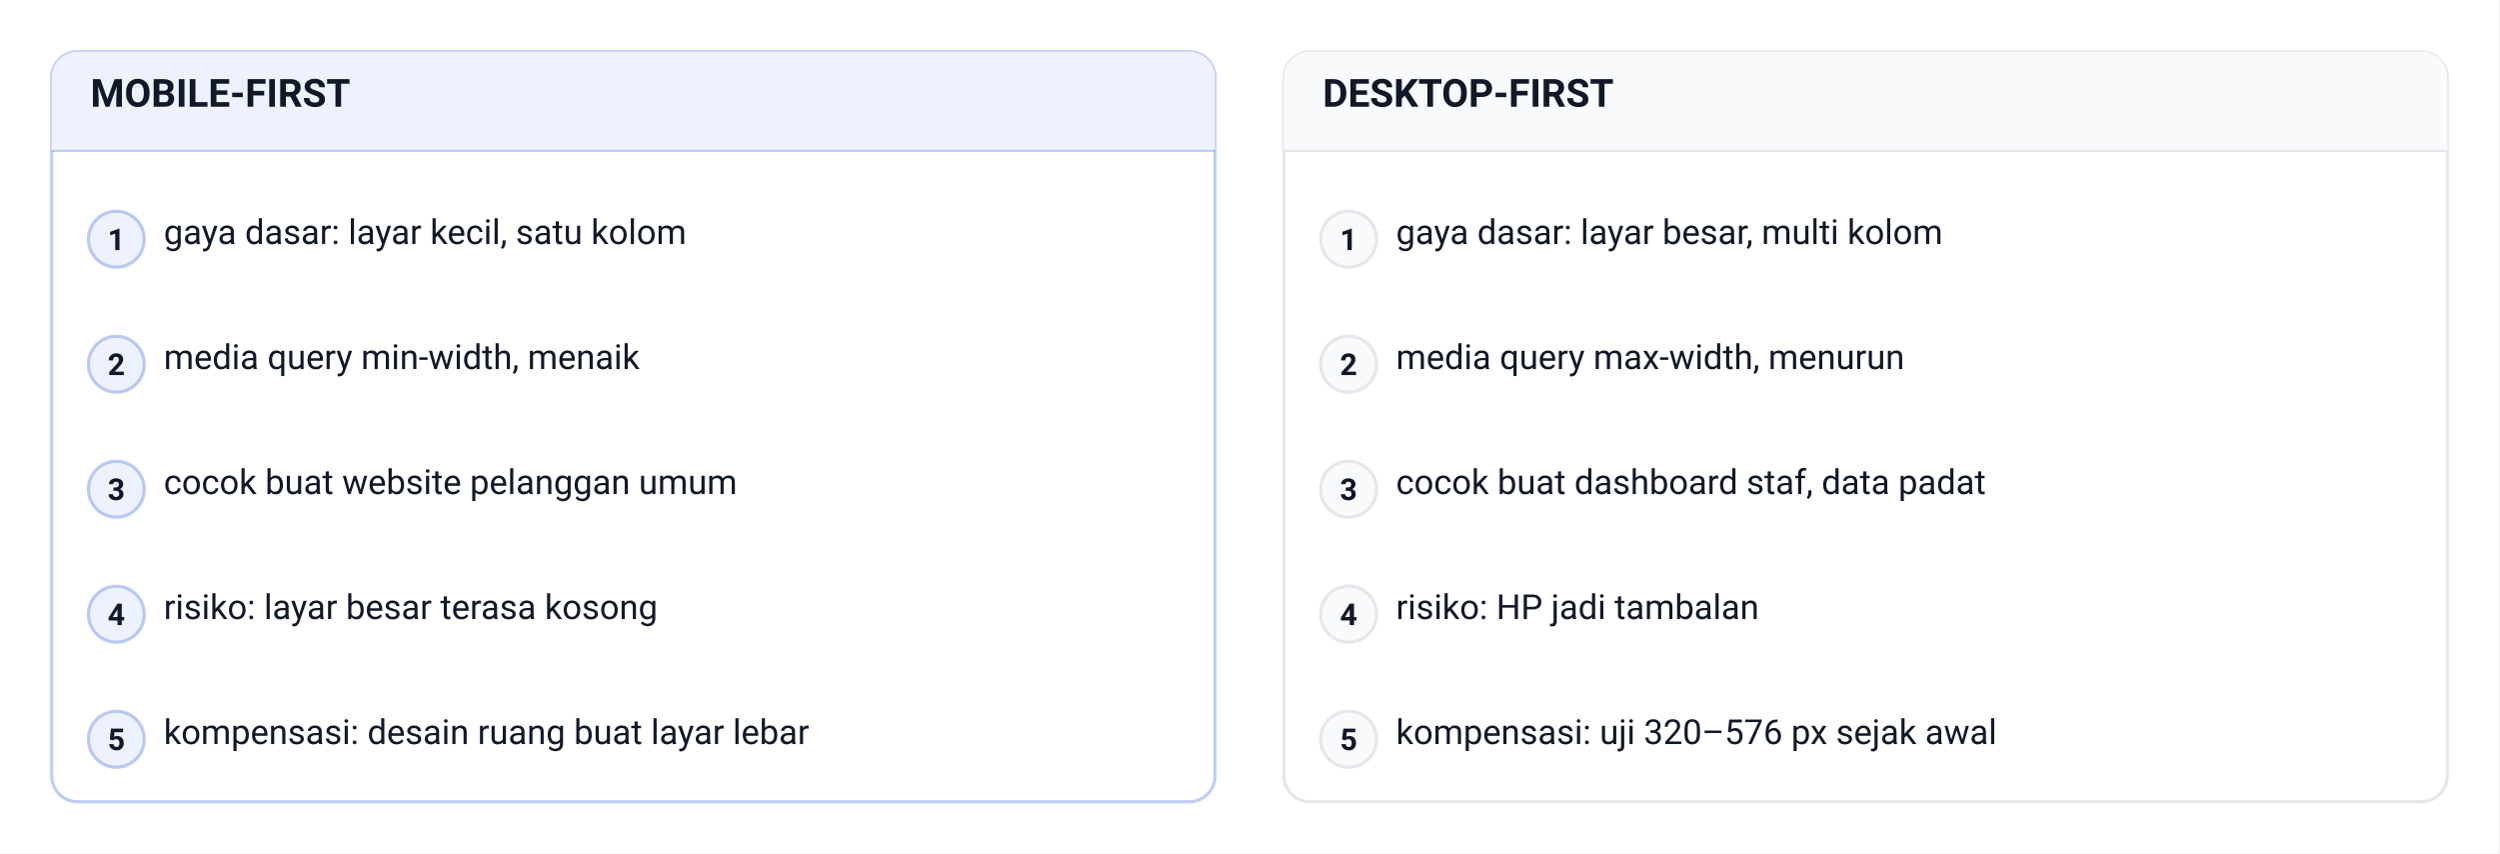
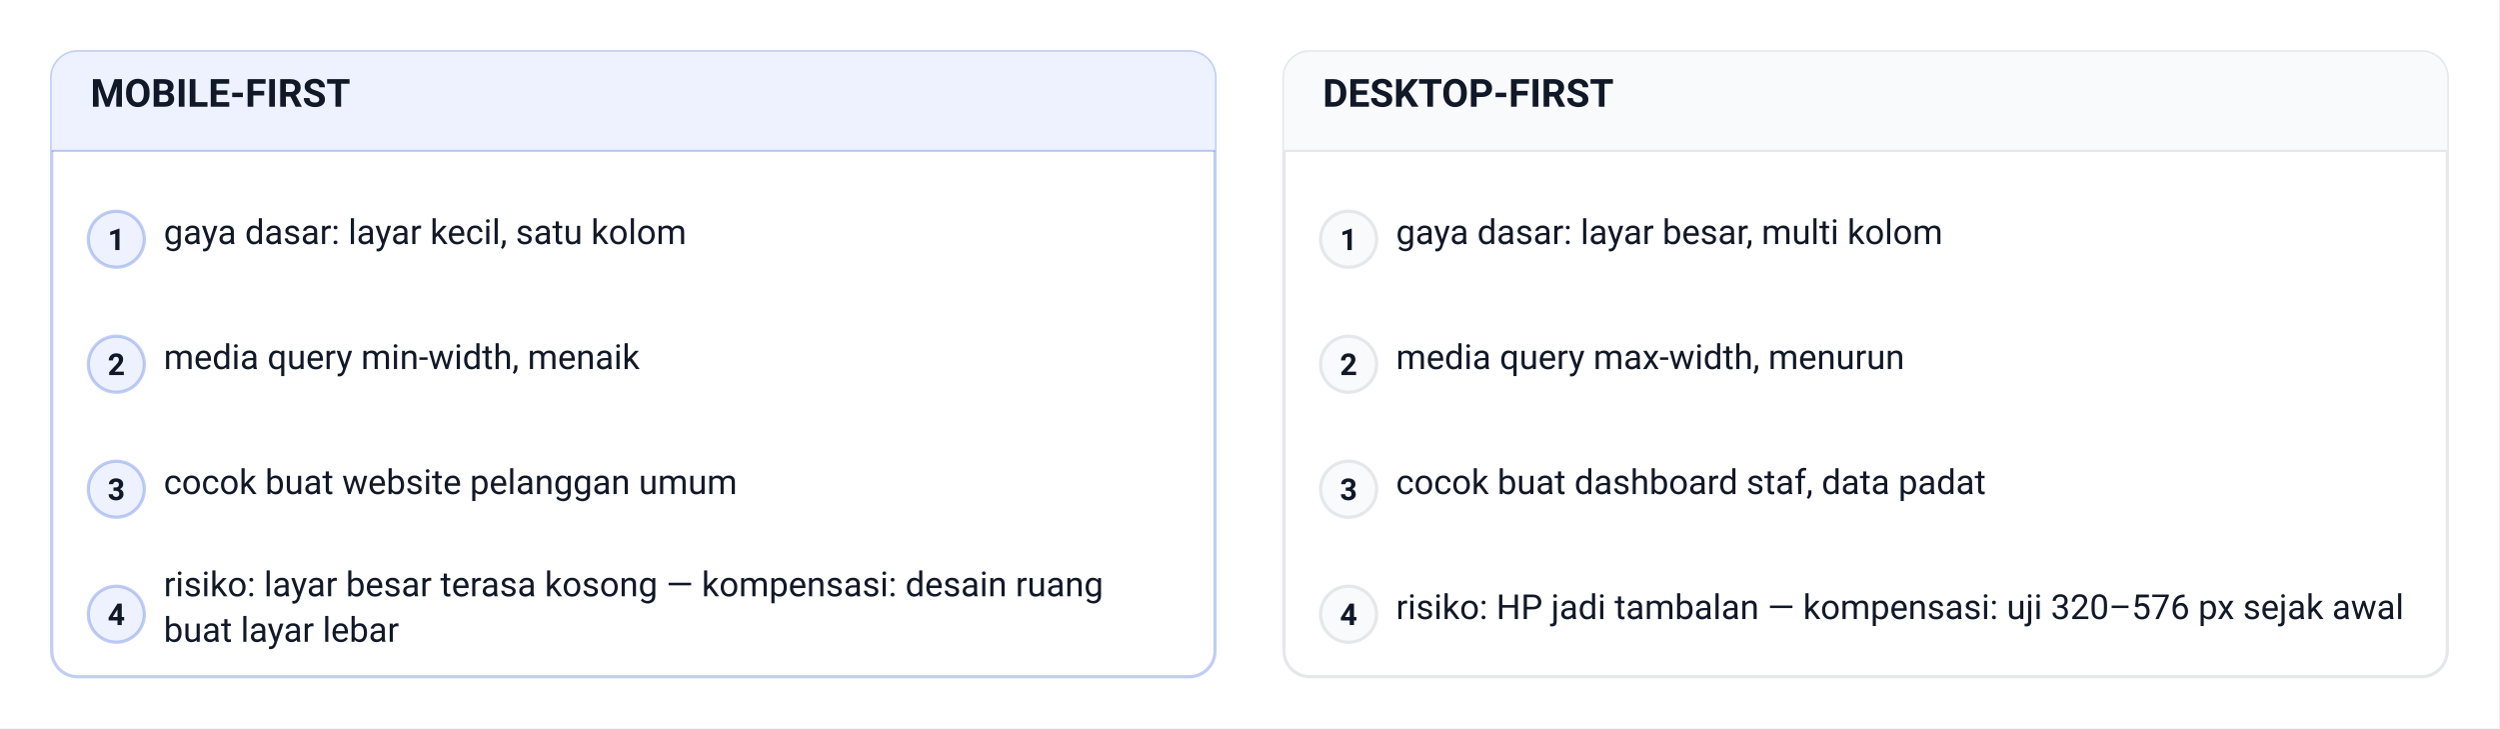
- <svg xmlns="http://www.w3.org/2000/svg" viewBox="0 0 1160 396" width="1160" height="396" role="img" aria-label="Mobile-first menulis gaya dasar untuk layar kecil dengan min-width yang menaik, cocok buat website pelanggan umum, dan kompensasinya merancang ruang buat layar lebar; desktop-first menulis gaya dasar layar besar dengan max-width yang menurun, dan kompensasinya menguji layar kecil sejak awal.">
+ <svg xmlns="http://www.w3.org/2000/svg" viewBox="0 0 1160 338" width="1160" height="338" role="img" aria-label="Mobile-first: gaya dasar layar kecil, satu kolom; media query min-width, menaik; cocok buat website pelanggan umum; risiko: layar besar terasa kosong — kompensasi: desain ruang buat layar lebar. Desktop-first: gaya dasar layar besar, multi kolom; media query max-width, menurun; cocok buat dashboard staf, data padat; risiko: HP jadi tambalan — kompensasi: uji 320–576 px sejak awal.">
  <defs>
    <marker id="a-neutral" viewBox="0 0 10 10" refX="9" refY="5" markerWidth="6" markerHeight="6" orient="auto-start-reverse">
      <path d="M0 0 L10 5 L0 10 z" fill="#111827" />
    </marker>
    <marker id="a-acc" viewBox="0 0 10 10" refX="9" refY="5" markerWidth="6" markerHeight="6" orient="auto-start-reverse">
      <path d="M0 0 L10 5 L0 10 z" fill="#1d4ed8" />
    </marker>
    <marker id="a-ink" viewBox="0 0 10 10" refX="9" refY="5" markerWidth="6" markerHeight="6" orient="auto-start-reverse">
      <path d="M0 0 L10 5 L0 10 z" fill="#ffffff" />
    </marker>
    <marker id="a-code" viewBox="0 0 10 10" refX="9" refY="5" markerWidth="6" markerHeight="6" orient="auto-start-reverse">
      <path d="M0 0 L10 5 L0 10 z" fill="#111827" />
    </marker>
    <marker id="a-red" viewBox="0 0 10 10" refX="9" refY="5" markerWidth="6" markerHeight="6" orient="auto-start-reverse">
      <path d="M0 0 L10 5 L0 10 z" fill="#b91c1c" />
    </marker>
    <marker id="a-green" viewBox="0 0 10 10" refX="9" refY="5" markerWidth="6" markerHeight="6" orient="auto-start-reverse">
      <path d="M0 0 L10 5 L0 10 z" fill="#15803d" />
    </marker>
    <marker id="a-amber" viewBox="0 0 10 10" refX="9" refY="5" markerWidth="6" markerHeight="6" orient="auto-start-reverse">
      <path d="M0 0 L10 5 L0 10 z" fill="#b45309" />
    </marker>
    <marker id="a-slate" viewBox="0 0 10 10" refX="9" refY="5" markerWidth="6" markerHeight="6" orient="auto-start-reverse">
      <path d="M0 0 L10 5 L0 10 z" fill="#94a3b8" />
    </marker>
    <filter id="softShadow" x="-20%" y="-20%" width="140%" height="140%">
      <feDropShadow dx="0" dy="1" stdDeviation="1.6" flood-color="#000" flood-opacity="0.06" />
    </filter>
  </defs>
  <style>.t{font-family:-apple-system, BlinkMacSystemFont, 'Segoe UI', Roboto, 'Helvetica Neue', Arial, 'Noto Sans', sans-serif;fill:#111827}.m{font-family:ui-monospace, SFMono-Regular, 'SF Mono', Menlo, Consolas, 'Liberation Mono', monospace;fill:#111827}.mu{fill:#6b7280}.mid{text-anchor:middle}.end{text-anchor:end}.b6{font-weight:600}.b7{font-weight:700}.s13{font-size:13px}.s14{font-size:14px}.s15{font-size:15px}.s16{font-size:16px}.s17{font-size:17px}.s18{font-size:18px}.s19{font-size:19px}.s20{font-size:20px}.s22{font-size:22px}.s24{font-size:24px}</style>
-   <rect x="0" y="0" width="1160" height="396" fill="#ffffff" />
-   <rect x="24" y="24" width="540" height="348" rx="12" fill="#ffffff" stroke="rgba(29,78,216,0.28)" stroke-width="1.5" />
+   <rect x="0" y="0" width="1160" height="338" fill="#ffffff" />
+   <rect x="24" y="24" width="540" height="290" rx="12" fill="#ffffff" stroke="rgba(29,78,216,0.28)" stroke-width="1.5" />
  <path d="M24 36 a12 12 0 0 1 12 -12 h516 a12 12 0 0 1 12 12 v34 h-540 z" fill="#eef2ff" />
  <line x1="24" y1="70" x2="564" y2="70" stroke="rgba(29,78,216,0.28)" stroke-width="1" />
  <text class="t s18 b7  " x="42" y="49.52" fill="#1d4ed8">MOBILE-FIRST</text>
  <circle cx="54" cy="111" r="13" fill="#eef2ff" stroke="rgba(29,78,216,0.28)" stroke-width="1.5" />
  <text class="t s14 b7 mid " x="54" y="116.04" fill="#1d4ed8">1</text>
  <text class="t s16   " x="76" y="113.24">gaya dasar: layar kecil, satu kolom</text>
  <circle cx="54" cy="169" r="13" fill="#eef2ff" stroke="rgba(29,78,216,0.28)" stroke-width="1.5" />
  <text class="t s14 b7 mid " x="54" y="174.04" fill="#1d4ed8">2</text>
  <text class="t s16   " x="76" y="171.24">media query min-width, menaik</text>
  <circle cx="54" cy="227" r="13" fill="#eef2ff" stroke="rgba(29,78,216,0.28)" stroke-width="1.5" />
  <text class="t s14 b7 mid " x="54" y="232.04" fill="#1d4ed8">3</text>
  <text class="t s16   " x="76" y="229.24">cocok buat website pelanggan umum</text>
  <circle cx="54" cy="285" r="13" fill="#eef2ff" stroke="rgba(29,78,216,0.28)" stroke-width="1.5" />
  <text class="t s14 b7 mid " x="54" y="290.04" fill="#1d4ed8">4</text>
-   <text class="t s16   " x="76" y="287.24">risiko: layar besar terasa kosong</text>
-   <circle cx="54" cy="343" r="13" fill="#eef2ff" stroke="rgba(29,78,216,0.28)" stroke-width="1.5" />
-   <text class="t s14 b7 mid " x="54" y="348.04" fill="#1d4ed8">5</text>
-   <text class="t s16   " x="76" y="345.24">kompensasi: desain ruang buat layar lebar</text>
-   <rect x="596" y="24" width="540" height="348" rx="12" fill="#ffffff" stroke="#e5e7eb" stroke-width="1.5" />
+   <text class="t s16   " x="76" y="276.68">risiko: layar besar terasa kosong — kompensasi: desain ruang</text>
+   <text class="t s16   " x="76" y="297.8">buat layar lebar</text>
+   <rect x="596" y="24" width="540" height="290" rx="12" fill="#ffffff" stroke="#e5e7eb" stroke-width="1.5" />
  <path d="M596 36 a12 12 0 0 1 12 -12 h516 a12 12 0 0 1 12 12 v34 h-540 z" fill="#f8fafc" />
  <line x1="596" y1="70" x2="1136" y2="70" stroke="#e5e7eb" stroke-width="1" />
  <text class="t s18 b7  " x="614" y="49.52">DESKTOP-FIRST</text>
  <circle cx="626" cy="111" r="13" fill="#f8fafc" stroke="#e5e7eb" stroke-width="1.5" />
  <text class="t s14 b7 mid " x="626" y="116.04" fill="#111827">1</text>
  <text class="t s16   " x="648" y="113.24">gaya dasar: layar besar, multi kolom</text>
  <circle cx="626" cy="169" r="13" fill="#f8fafc" stroke="#e5e7eb" stroke-width="1.5" />
  <text class="t s14 b7 mid " x="626" y="174.04" fill="#111827">2</text>
  <text class="t s16   " x="648" y="171.24">media query max-width, menurun</text>
  <circle cx="626" cy="227" r="13" fill="#f8fafc" stroke="#e5e7eb" stroke-width="1.5" />
  <text class="t s14 b7 mid " x="626" y="232.04" fill="#111827">3</text>
  <text class="t s16   " x="648" y="229.24">cocok buat dashboard staf, data padat</text>
  <circle cx="626" cy="285" r="13" fill="#f8fafc" stroke="#e5e7eb" stroke-width="1.5" />
  <text class="t s14 b7 mid " x="626" y="290.04" fill="#111827">4</text>
-   <text class="t s16   " x="648" y="287.24">risiko: HP jadi tambalan</text>
-   <circle cx="626" cy="343" r="13" fill="#f8fafc" stroke="#e5e7eb" stroke-width="1.5" />
-   <text class="t s14 b7 mid " x="626" y="348.04" fill="#111827">5</text>
-   <text class="t s16   " x="648" y="345.24">kompensasi: uji 320–576 px sejak awal</text>
+   <text class="t s16   " x="648" y="287.24">risiko: HP jadi tambalan — kompensasi: uji 320–576 px sejak awal</text>
</svg>
